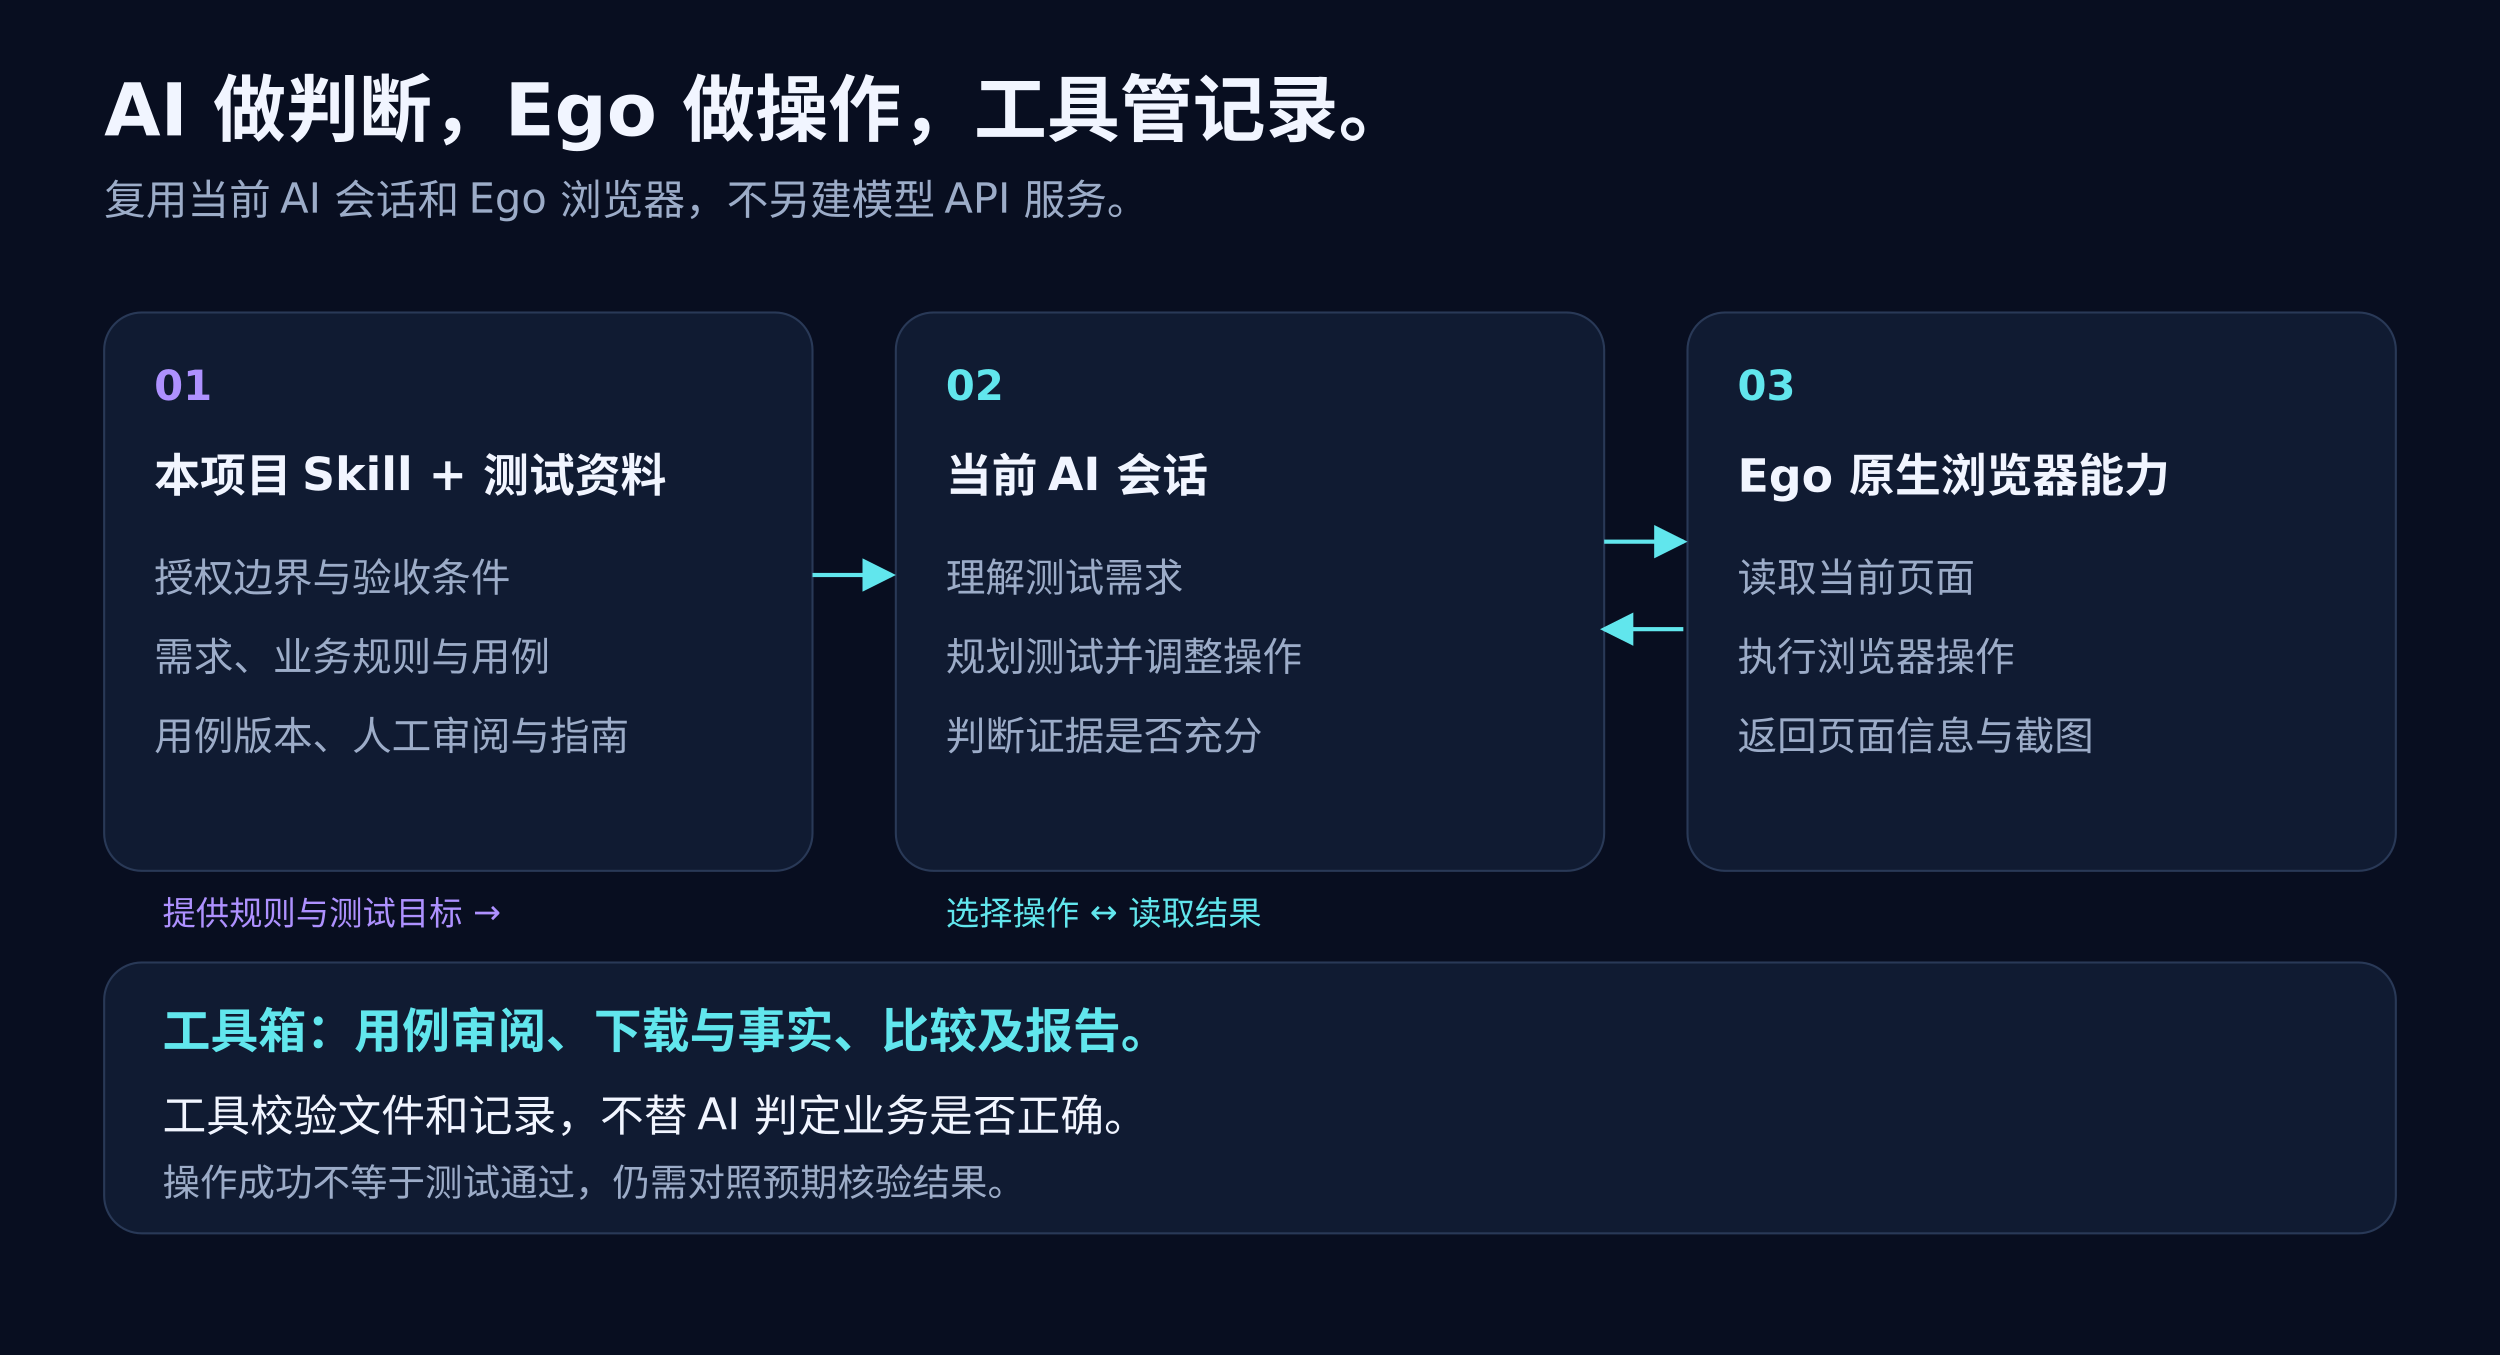
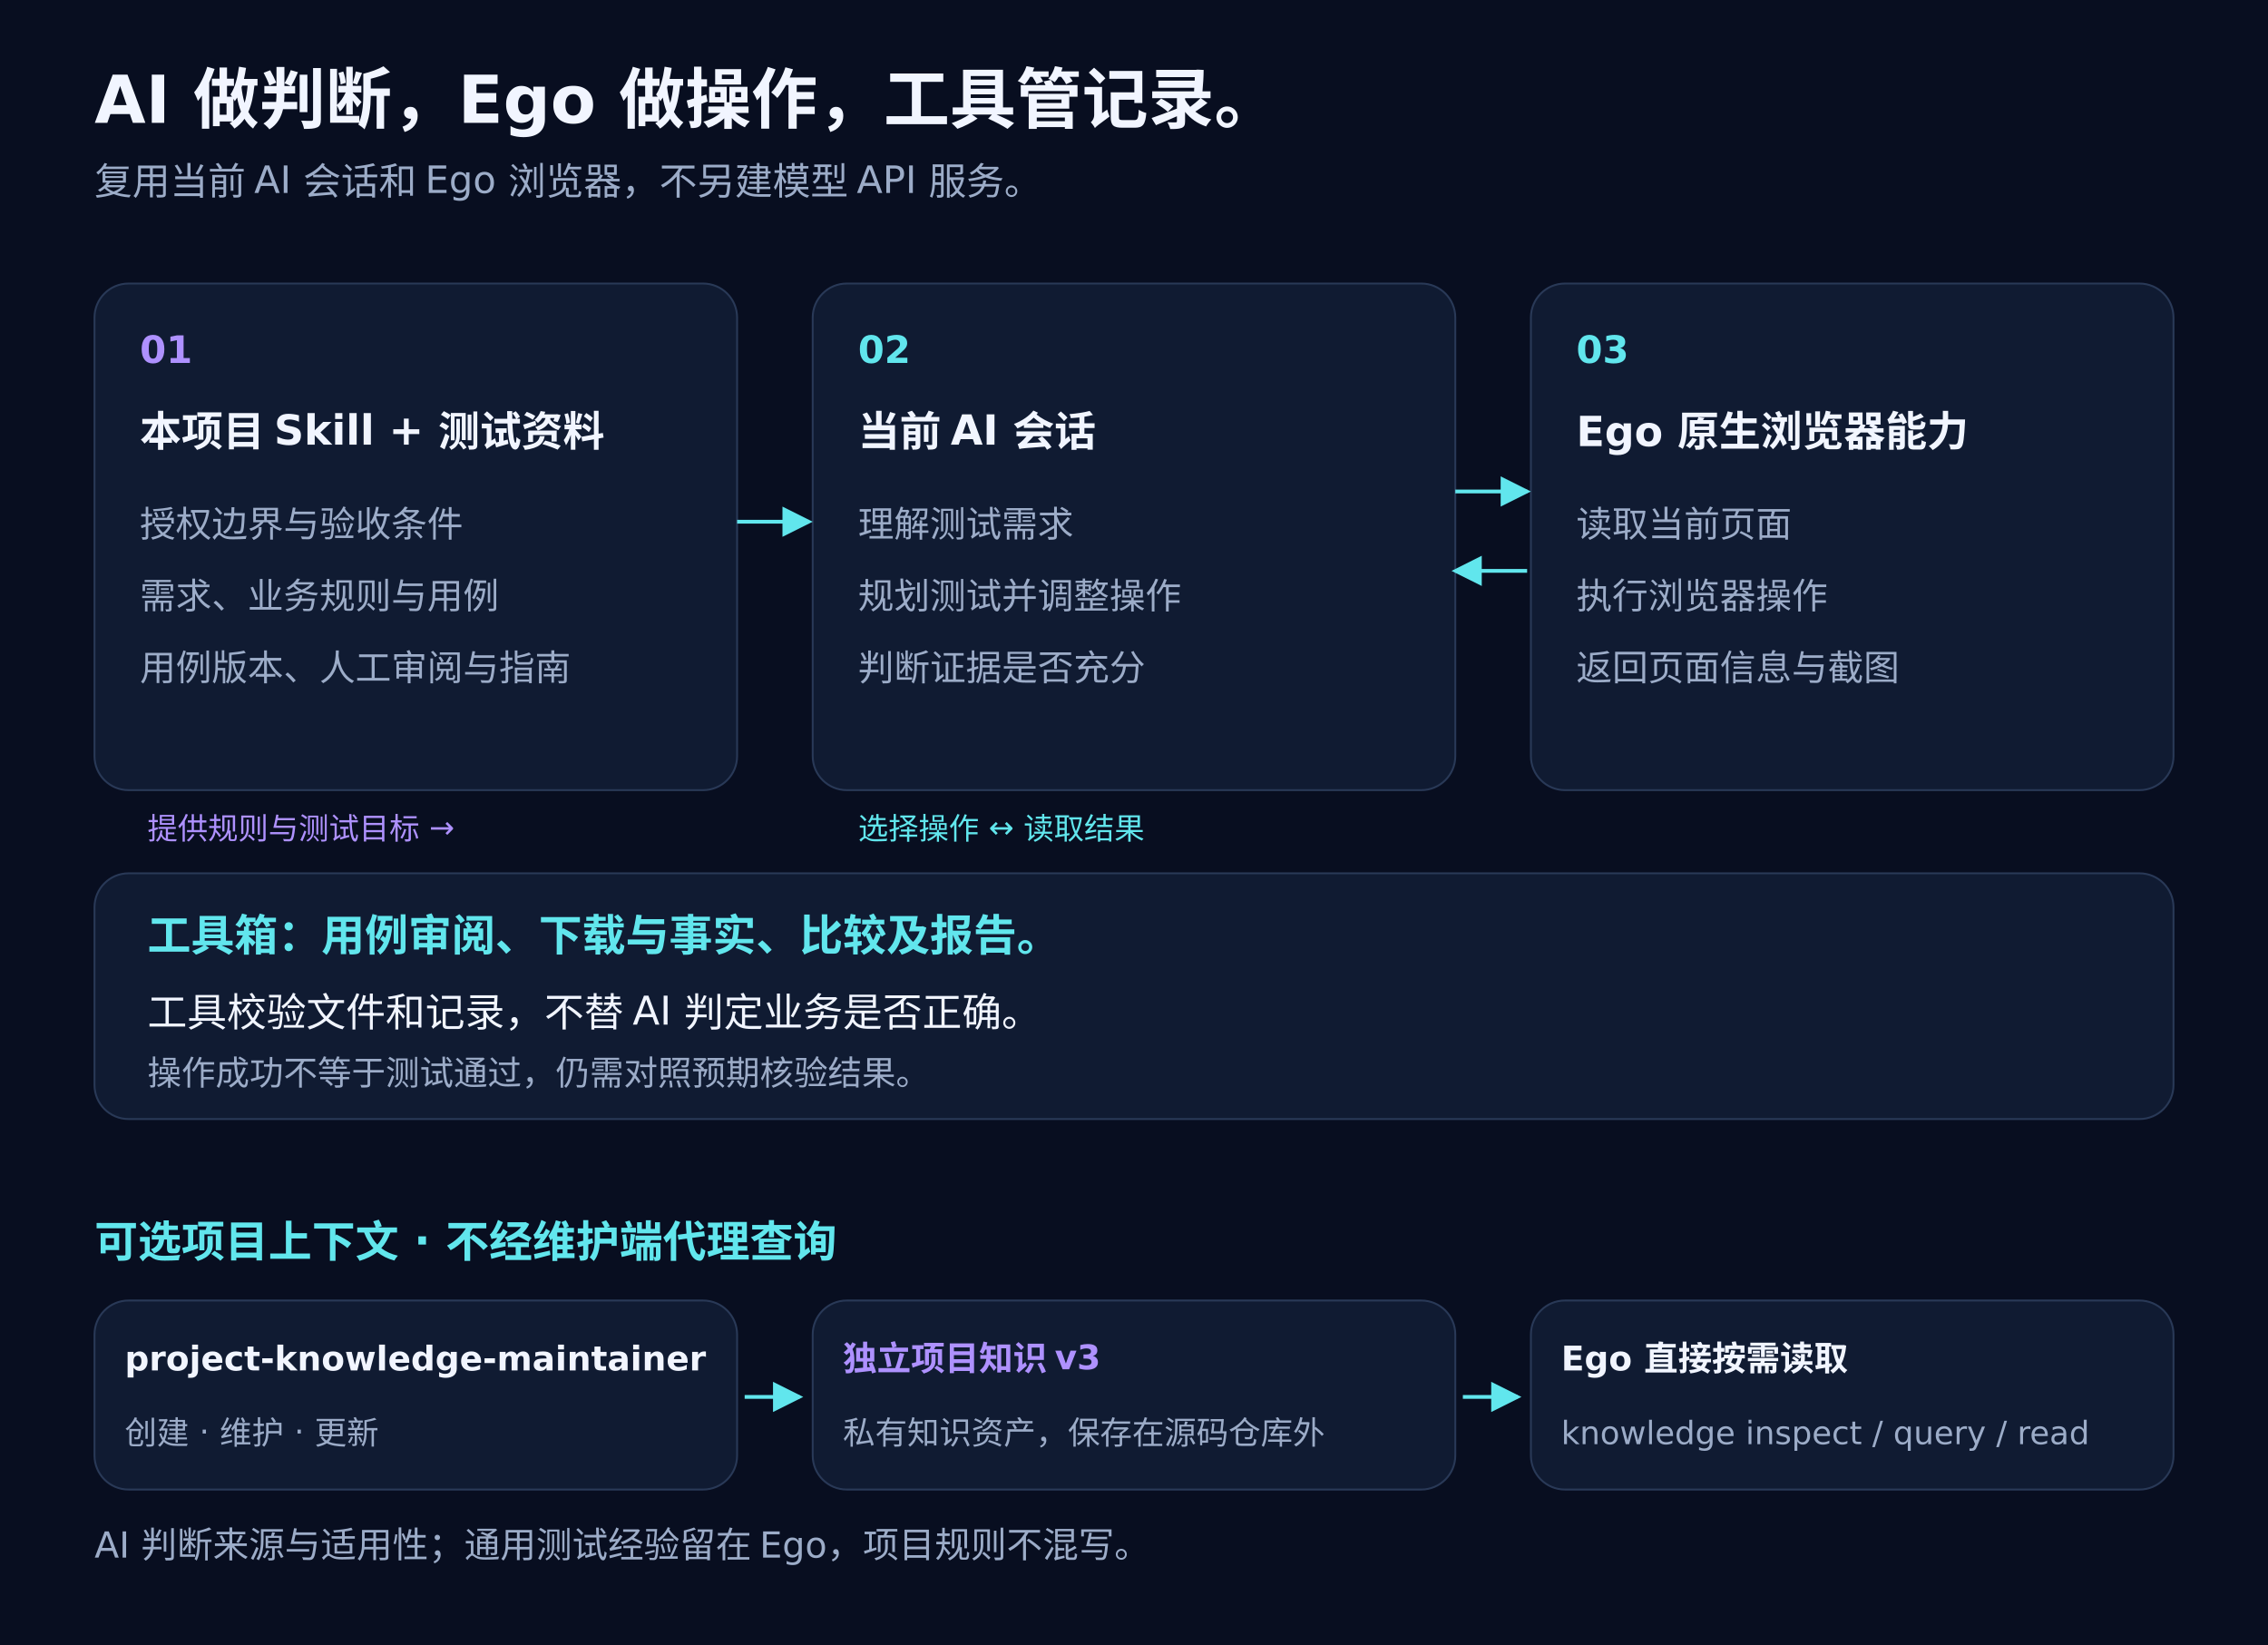
- <svg xmlns="http://www.w3.org/2000/svg" width="1200" height="650" viewBox="0 0 1200 650" role="img" aria-label="谁负责什么？">
+ <svg xmlns="http://www.w3.org/2000/svg" width="1200" height="870" viewBox="0 0 1200 870" role="img" aria-label="谁负责什么？">
  <defs>
    <linearGradient id="g">
      <stop stop-color="#61e6ed" />
      <stop offset="1" stop-color="#ae91ff" />
    </linearGradient>
    <marker id="arrow" markerWidth="8" markerHeight="8" refX="7" refY="4" orient="auto">
      <path d="M0,0 L8,4 L0,8" fill="#61e6ed" />
    </marker>
  </defs>
  <g font-family="DejaVu Sans, Noto Sans CJK SC, sans-serif">
-     <rect x="0" y="0" width="1200" height="650" rx="0" fill="#080e20" stroke="#080e20" />
+     <rect x="0" y="0" width="1200" height="870" rx="0" fill="#080e20" stroke="#080e20" />
    <path d="M0,2 H1200" stroke="url(#g)" stroke-width="4" />
    <text x="50" y="65" font-size="35" fill="#f1f5ff" font-weight="700">AI 做判断，Ego 做操作，工具管记录。</text>
    <text x="50" y="103" font-size="20" fill="#9cacc8" font-weight="400">复用当前 AI 会话和 Ego 浏览器，不另建模型 API 服务。</text>
    <rect x="430" y="150" width="340" height="268" rx="18" fill="#101b32" stroke="#293957" />
    <text x="454" y="192" font-size="20" fill="#61e6ed" font-weight="700">02</text>
    <text x="454" y="236" font-size="22" fill="#f1f5ff" font-weight="700">当前 AI 会话</text>
    <text x="454" y="284" font-size="19" fill="#9cacc8" font-weight="400">理解测试需求</text>
    <text x="454" y="322" font-size="19" fill="#9cacc8" font-weight="400">规划测试并调整操作</text>
    <text x="454" y="360" font-size="19" fill="#9cacc8" font-weight="400">判断证据是否充分</text>
    <rect x="50" y="150" width="340" height="268" rx="18" fill="#101b32" stroke="#293957" />
    <text x="74" y="192" font-size="20" fill="#ae91ff" font-weight="700">01</text>
    <text x="74" y="236" font-size="22" fill="#f1f5ff" font-weight="700">本项目 Skill + 测试资料</text>
    <text x="74" y="284" font-size="19" fill="#9cacc8" font-weight="400">授权边界与验收条件</text>
    <text x="74" y="322" font-size="19" fill="#9cacc8" font-weight="400">需求、业务规则与用例</text>
    <text x="74" y="360" font-size="19" fill="#9cacc8" font-weight="400">用例版本、人工审阅与指南</text>
    <rect x="810" y="150" width="340" height="268" rx="18" fill="#101b32" stroke="#293957" />
    <text x="834" y="192" font-size="20" fill="#61e6ed" font-weight="700">03</text>
    <text x="834" y="236" font-size="22" fill="#f1f5ff" font-weight="700">Ego 原生浏览器能力</text>
    <text x="834" y="284" font-size="19" fill="#9cacc8" font-weight="400">读取当前页面</text>
    <text x="834" y="322" font-size="19" fill="#9cacc8" font-weight="400">执行浏览器操作</text>
    <text x="834" y="360" font-size="19" fill="#9cacc8" font-weight="400">返回页面信息与截图</text>
    <path d="M390,276 L428,276" stroke="#61e6ed" stroke-width="2" fill="none" marker-end="url(#arrow)" />
    <path d="M770,260 L808,260" stroke="#61e6ed" stroke-width="2" fill="none" marker-end="url(#arrow)" />
    <path d="M808,302 L770,302" stroke="#61e6ed" stroke-width="2" fill="none" marker-end="url(#arrow)" />
    <text x="78" y="444" font-size="16" fill="#ae91ff" font-weight="400">提供规则与测试目标 →</text>
    <text x="454" y="444" font-size="16" fill="#61e6ed" font-weight="400">选择操作 ↔ 读取结果</text>
    <rect x="50" y="462" width="1100" height="130" rx="18" fill="#101b32" stroke="#293957" />
    <text x="78" y="503" font-size="23" fill="#61e6ed" font-weight="700">工具箱：用例审阅、下载与事实、比较及报告。</text>
    <text x="78" y="543" font-size="21" fill="#f1f5ff" font-weight="400">工具校验文件和记录，不替 AI 判定业务是否正确。</text>
    <text x="78" y="574" font-size="18" fill="#9cacc8" font-weight="400">操作成功不等于测试通过，仍需对照预期核验结果。</text>
+     <text x="50" y="665" font-size="23" fill="#61e6ed" font-weight="700">可选项目上下文 · 不经维护端代理查询</text>
+     <rect x="50" y="688" width="340" height="100" rx="18" fill="#101b32" stroke="#293957" />
+     <text x="66" y="725" font-size="18" fill="#f1f5ff" font-weight="700">project-knowledge-maintainer</text>
+     <text x="66" y="764" font-size="17" fill="#9cacc8" font-weight="400">创建 · 维护 · 更新</text>
+     <path d="M394,739 L423,739" stroke="#61e6ed" stroke-width="2" fill="none" marker-end="url(#arrow)" />
+     <rect x="430" y="688" width="340" height="100" rx="18" fill="#101b32" stroke="#293957" />
+     <text x="446" y="725" font-size="18" fill="#ae91ff" font-weight="700">独立项目知识 v3</text>
+     <text x="446" y="764" font-size="17" fill="#9cacc8" font-weight="400">私有知识资产，保存在源码仓库外</text>
+     <path d="M774,739 L803,739" stroke="#61e6ed" stroke-width="2" fill="none" marker-end="url(#arrow)" />
+     <rect x="810" y="688" width="340" height="100" rx="18" fill="#101b32" stroke="#293957" />
+     <text x="826" y="725" font-size="18" fill="#f1f5ff" font-weight="700">Ego 直接按需读取</text>
+     <text x="826" y="764" font-size="17" fill="#9cacc8" font-weight="400">knowledge inspect / query / read</text>
+     <text x="50" y="824" font-size="19" fill="#9cacc8" font-weight="400">AI 判断来源与适用性；通用测试经验留在 Ego，项目规则不混写。</text>
  </g>
</svg>
